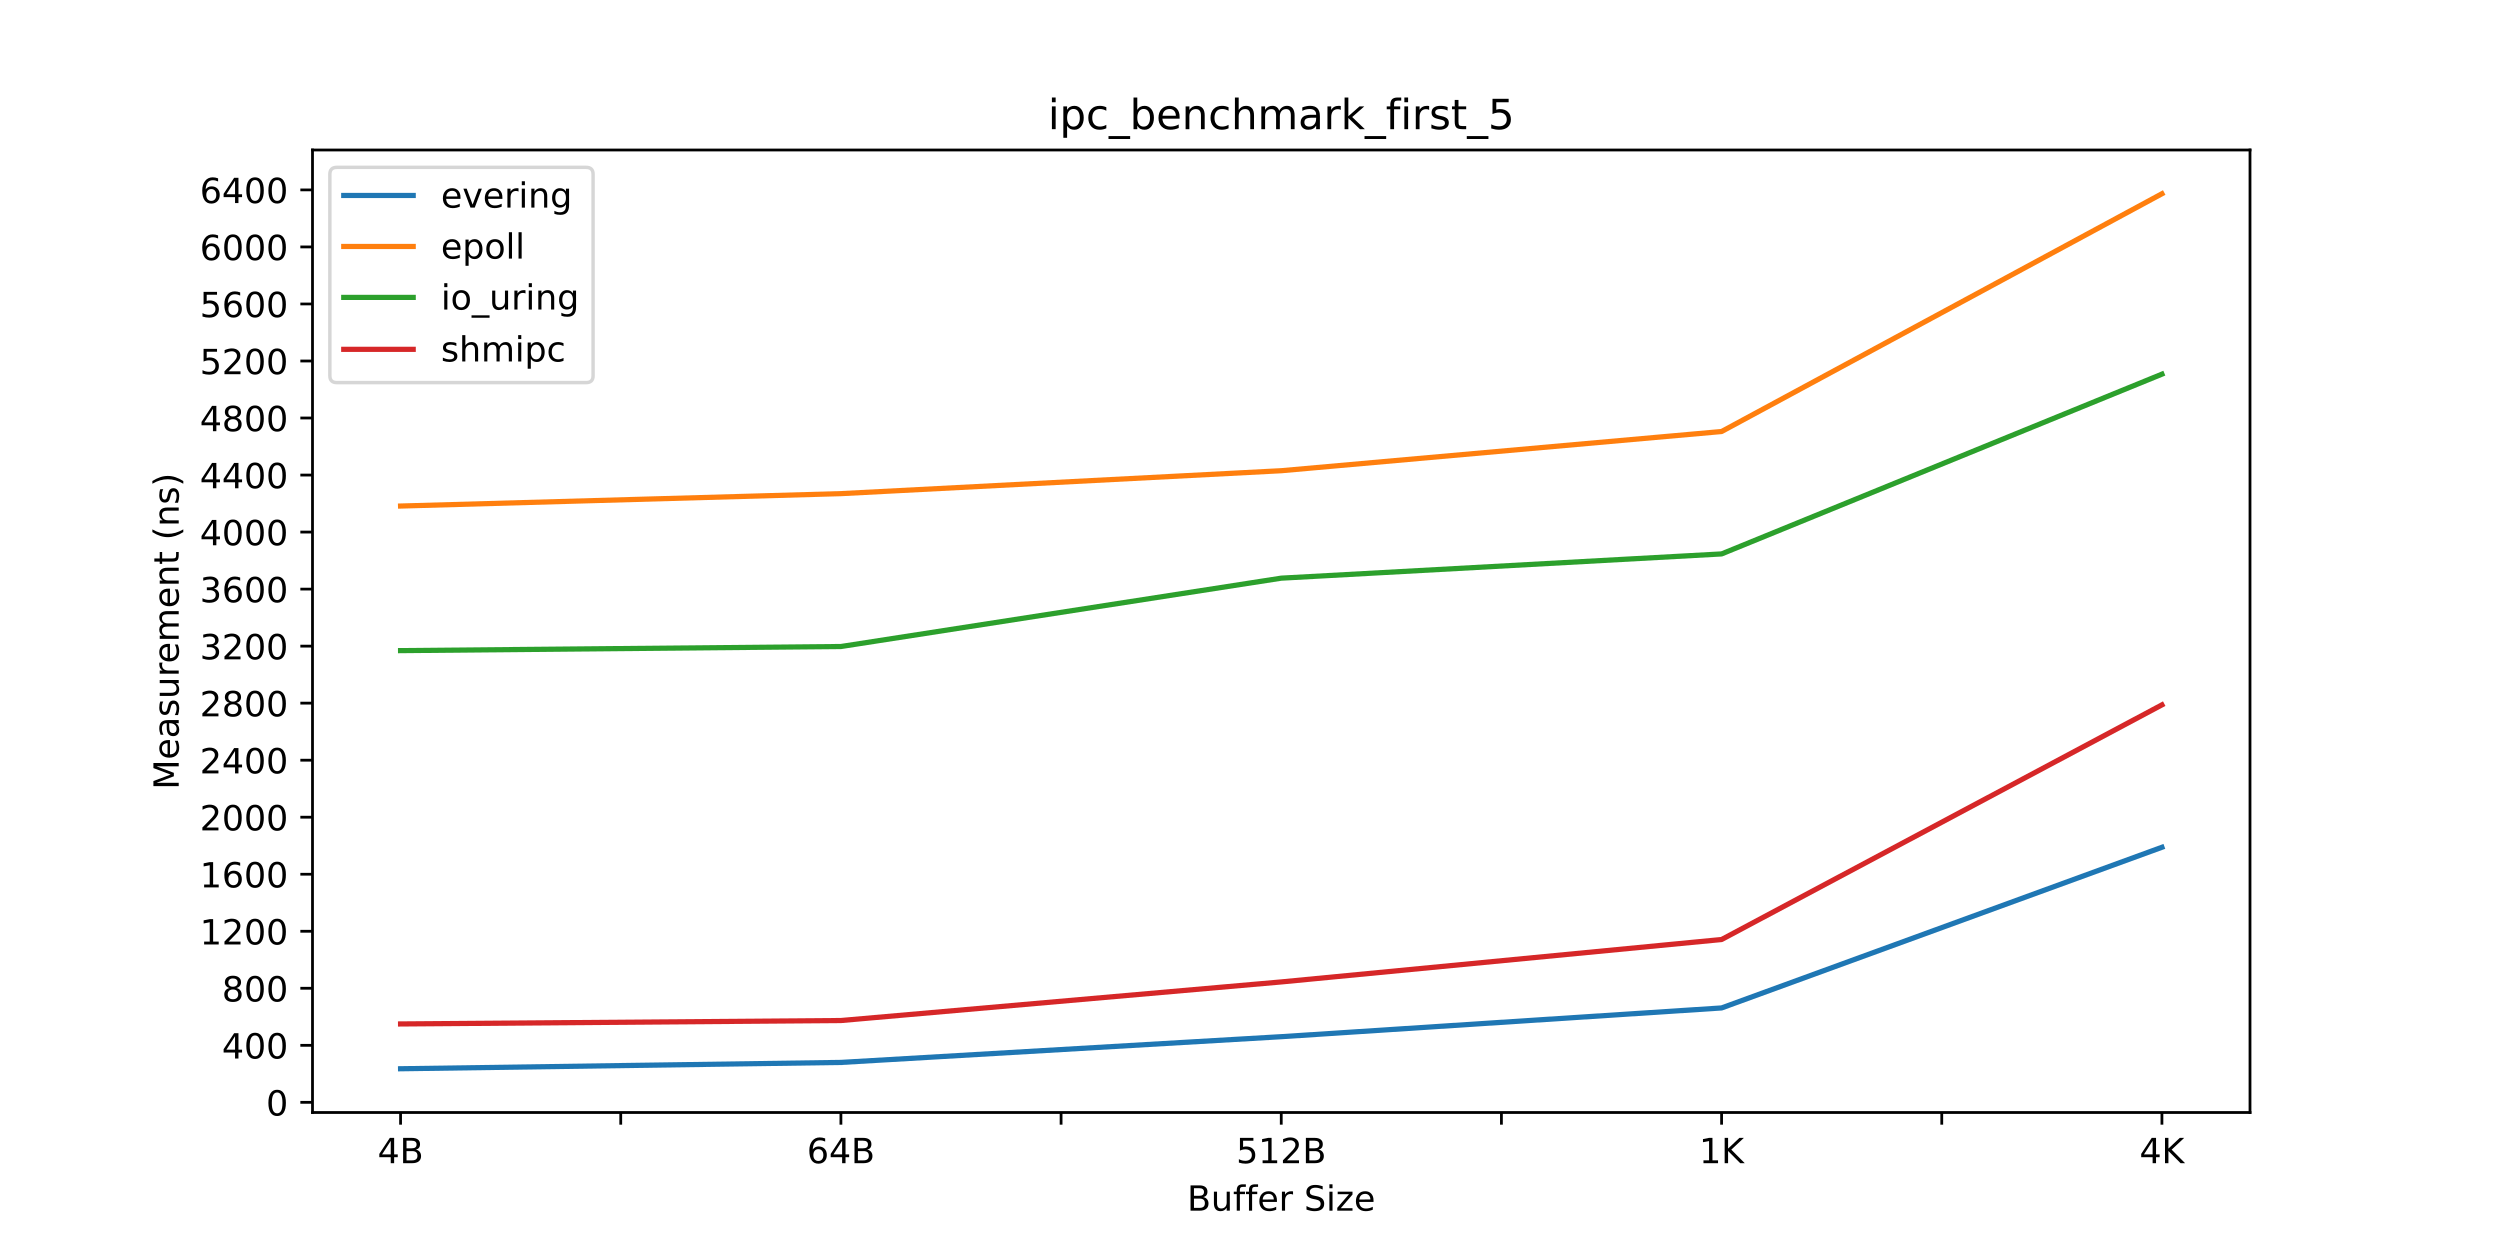
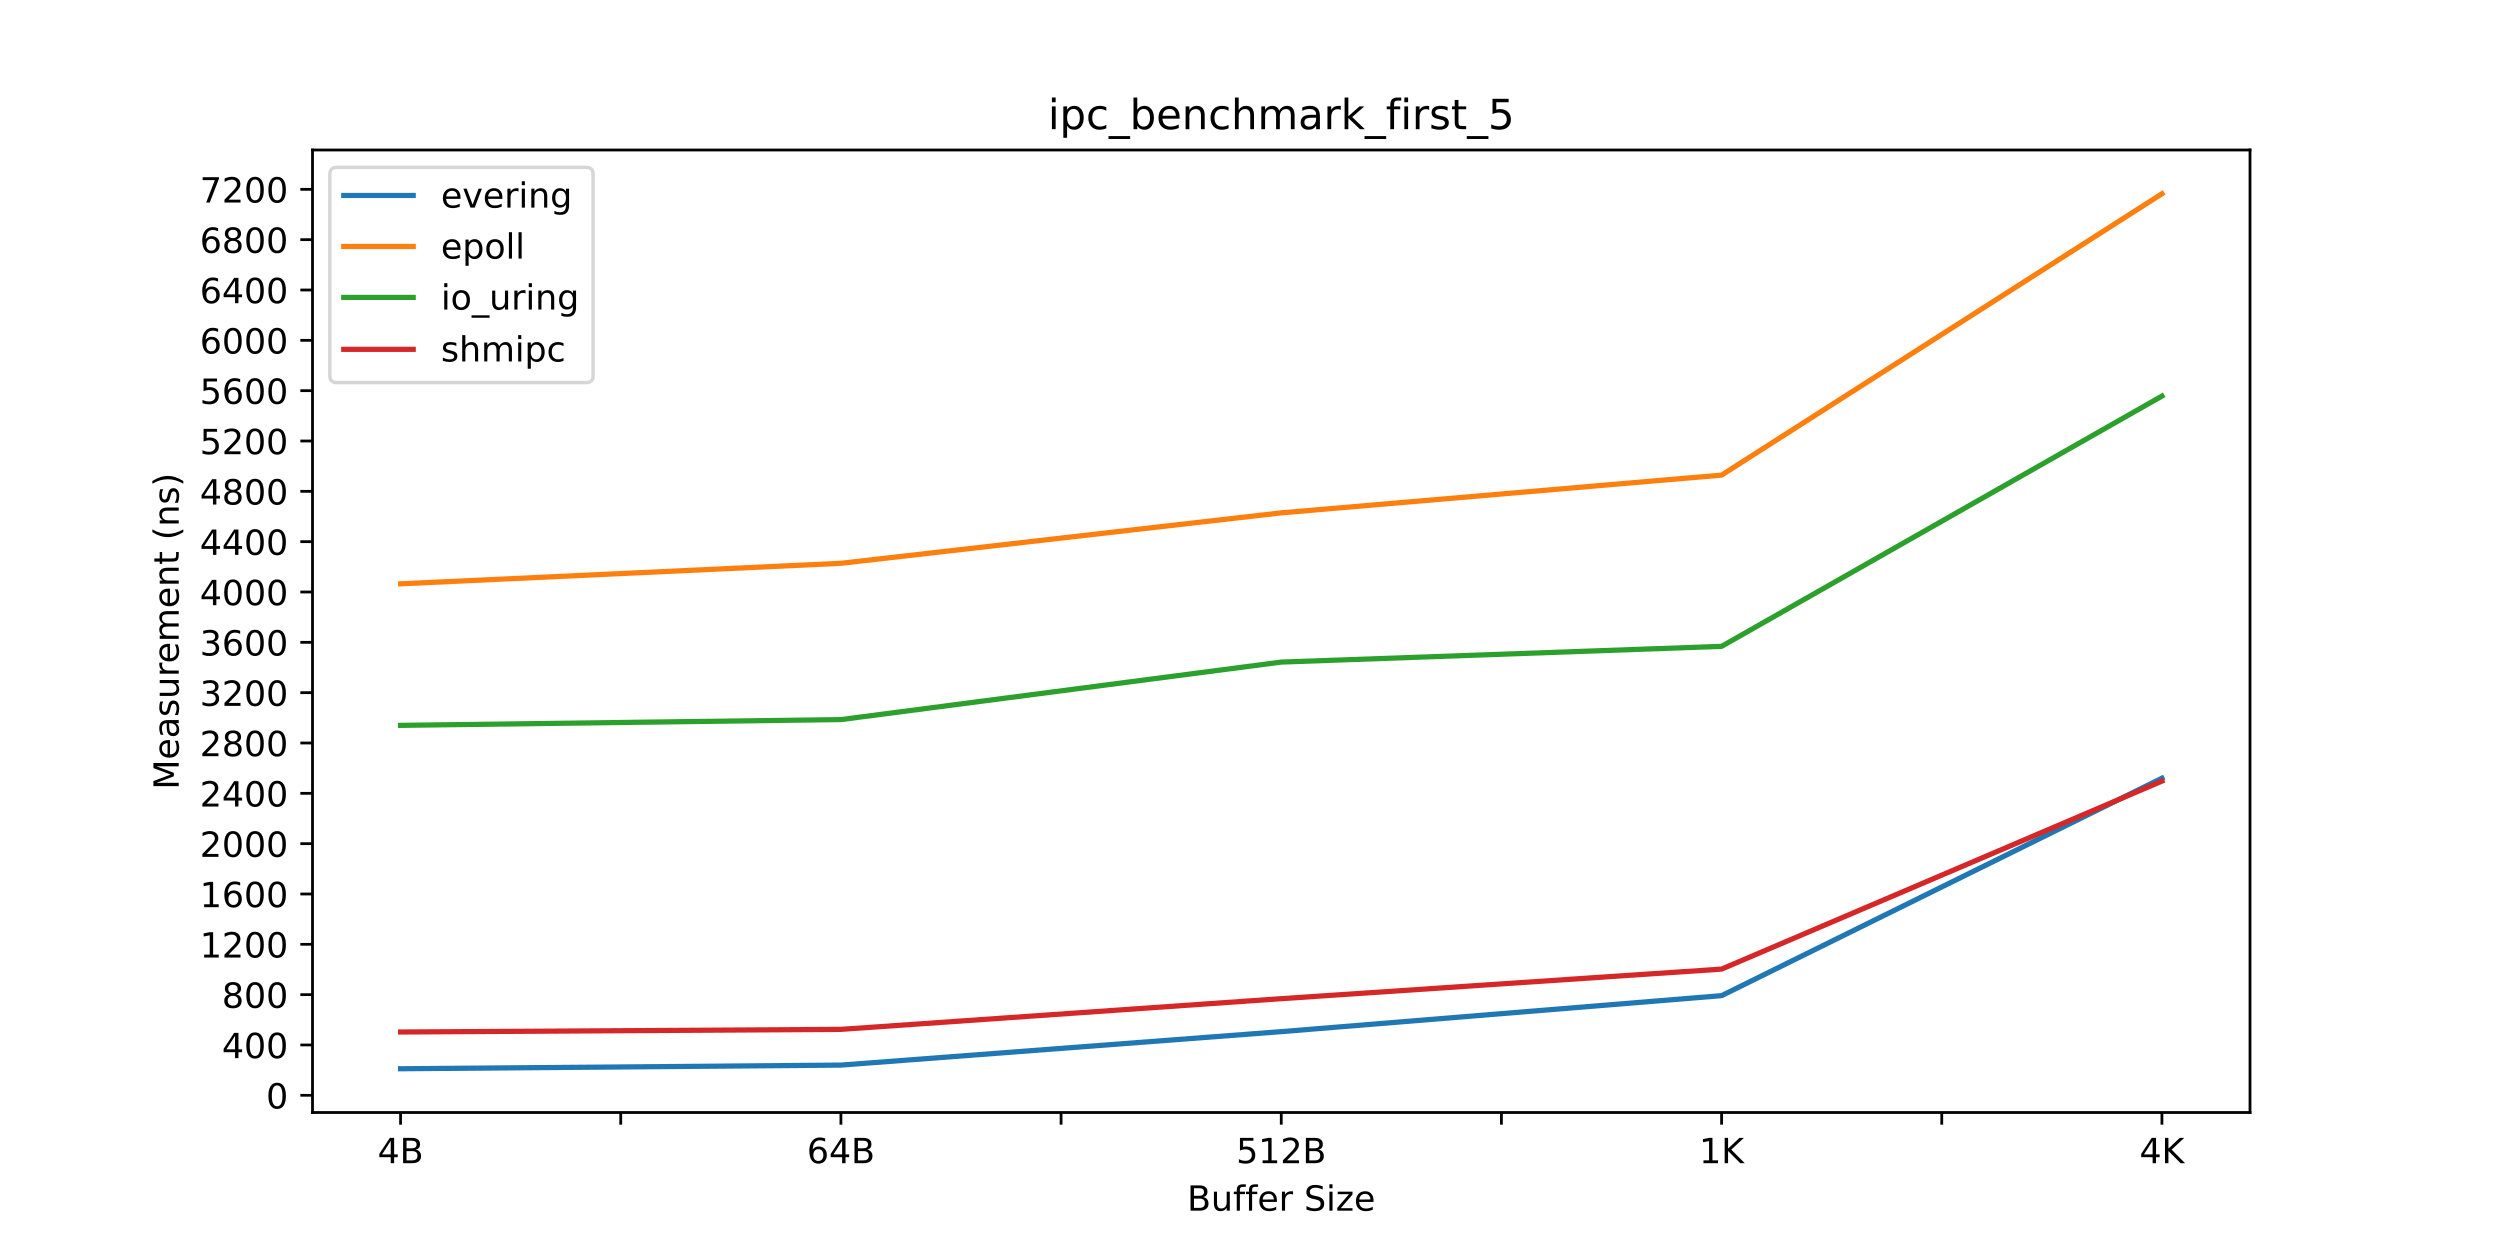
<svg xmlns="http://www.w3.org/2000/svg" xmlns:xlink="http://www.w3.org/1999/xlink" width="720pt" height="360pt" viewBox="0 0 720 360" version="1.1">
  <defs>
    <style type="text/css">*{stroke-linejoin: round; stroke-linecap: butt}</style>
  </defs>
  <g id="figure_1">
    <g id="patch_1">
      <path d="M 0 360  L 720 360  L 720 0  L 0 0  z " style="fill: #ffffff" />
    </g>
    <g id="axes_1">
      <g id="patch_2">
        <path d="M 90 320.4  L 648 320.4  L 648 43.2  L 90 43.2  z " style="fill: #ffffff" />
      </g>
      <g id="matplotlib.axis_1">
        <g id="xtick_1">
          <g id="line2d_1">
            <defs>
-               <path id="ma8e695141b" d="M 0 0  L 0 3.5  " style="stroke: #000000; stroke-width: 0.8" />
+               <path id="ma7cc1e744f" d="M 0 0  L 0 3.5  " style="stroke: #000000; stroke-width: 0.8" />
            </defs>
            <g>
-               <use xlink:href="#ma8e695141b" x="115.364" y="320.4" style="stroke: #000000; stroke-width: 0.8" />
+               <use xlink:href="#ma7cc1e744f" x="115.364" y="320.4" style="stroke: #000000; stroke-width: 0.8" />
            </g>
          </g>
          <g id="text_1">
            <g transform="translate(108.7519 334.9984) scale(0.1 -0.1)">
              <defs>
                <path id="DejaVuSans-34" d="M 2419 4116  L 825 1625  L 2419 1625  L 2419 4116  z M 2253 4666  L 3047 4666  L 3047 1625  L 3713 1625  L 3713 1100  L 3047 1100  L 3047 0  L 2419 0  L 2419 1100  L 313 1100  L 313 1709  L 2253 4666  z " transform="scale(0.015625)" />
                <path id="DejaVuSans-42" d="M 1259 2228  L 1259 519  L 2272 519  Q 2781 519 3026 730  Q 3272 941 3272 1375  Q 3272 1813 3026 2020  Q 2781 2228 2272 2228  L 1259 2228  z M 1259 4147  L 1259 2741  L 2194 2741  Q 2656 2741 2882 2914  Q 3109 3088 3109 3444  Q 3109 3797 2882 3972  Q 2656 4147 2194 4147  L 1259 4147  z M 628 4666  L 2241 4666  Q 2963 4666 3353 4366  Q 3744 4066 3744 3513  Q 3744 3084 3544 2831  Q 3344 2578 2956 2516  Q 3422 2416 3680 2098  Q 3938 1781 3938 1306  Q 3938 681 3513 340  Q 3088 0 2303 0  L 628 0  L 628 4666  z " transform="scale(0.015625)" />
              </defs>
              <use xlink:href="#DejaVuSans-34" />
              <use xlink:href="#DejaVuSans-42" transform="translate(63.62305 0)" />
            </g>
          </g>
        </g>
        <g id="xtick_2">
          <g id="line2d_2">
            <g>
-               <use xlink:href="#ma8e695141b" x="178.773" y="320.4" style="stroke: #000000; stroke-width: 0.8" />
+               <use xlink:href="#ma7cc1e744f" x="178.773" y="320.4" style="stroke: #000000; stroke-width: 0.8" />
            </g>
          </g>
        </g>
        <g id="xtick_3">
          <g id="line2d_3">
            <g>
-               <use xlink:href="#ma8e695141b" x="242.182" y="320.4" style="stroke: #000000; stroke-width: 0.8" />
+               <use xlink:href="#ma7cc1e744f" x="242.182" y="320.4" style="stroke: #000000; stroke-width: 0.8" />
            </g>
          </g>
          <g id="text_2">
            <g transform="translate(232.3888 334.9984) scale(0.1 -0.1)">
              <defs>
                <path id="DejaVuSans-36" d="M 2113 2584  Q 1688 2584 1439 2293  Q 1191 2003 1191 1497  Q 1191 994 1439 701  Q 1688 409 2113 409  Q 2538 409 2786 701  Q 3034 994 3034 1497  Q 3034 2003 2786 2293  Q 2538 2584 2113 2584  z M 3366 4563  L 3366 3988  Q 3128 4100 2886 4159  Q 2644 4219 2406 4219  Q 1781 4219 1451 3797  Q 1122 3375 1075 2522  Q 1259 2794 1537 2939  Q 1816 3084 2150 3084  Q 2853 3084 3261 2657  Q 3669 2231 3669 1497  Q 3669 778 3244 343  Q 2819 -91 2113 -91  Q 1303 -91 875 529  Q 447 1150 447 2328  Q 447 3434 972 4092  Q 1497 4750 2381 4750  Q 2619 4750 2861 4703  Q 3103 4656 3366 4563  z " transform="scale(0.015625)" />
              </defs>
              <use xlink:href="#DejaVuSans-36" />
              <use xlink:href="#DejaVuSans-34" transform="translate(63.62305 0)" />
              <use xlink:href="#DejaVuSans-42" transform="translate(127.2461 0)" />
            </g>
          </g>
        </g>
        <g id="xtick_4">
          <g id="line2d_4">
            <g>
-               <use xlink:href="#ma8e695141b" x="305.591" y="320.4" style="stroke: #000000; stroke-width: 0.8" />
+               <use xlink:href="#ma7cc1e744f" x="305.591" y="320.4" style="stroke: #000000; stroke-width: 0.8" />
            </g>
          </g>
        </g>
        <g id="xtick_5">
          <g id="line2d_5">
            <g>
-               <use xlink:href="#ma8e695141b" x="369" y="320.4" style="stroke: #000000; stroke-width: 0.8" />
+               <use xlink:href="#ma7cc1e744f" x="369" y="320.4" style="stroke: #000000; stroke-width: 0.8" />
            </g>
          </g>
          <g id="text_3">
            <g transform="translate(356.0258 334.9984) scale(0.1 -0.1)">
              <defs>
                <path id="DejaVuSans-35" d="M 691 4666  L 3169 4666  L 3169 4134  L 1269 4134  L 1269 2991  Q 1406 3038 1543 3061  Q 1681 3084 1819 3084  Q 2600 3084 3056 2656  Q 3513 2228 3513 1497  Q 3513 744 3044 326  Q 2575 -91 1722 -91  Q 1428 -91 1123 -41  Q 819 9 494 109  L 494 744  Q 775 591 1075 516  Q 1375 441 1709 441  Q 2250 441 2565 725  Q 2881 1009 2881 1497  Q 2881 1984 2565 2268  Q 2250 2553 1709 2553  Q 1456 2553 1204 2497  Q 953 2441 691 2322  L 691 4666  z " transform="scale(0.015625)" />
                <path id="DejaVuSans-31" d="M 794 531  L 1825 531  L 1825 4091  L 703 3866  L 703 4441  L 1819 4666  L 2450 4666  L 2450 531  L 3481 531  L 3481 0  L 794 0  L 794 531  z " transform="scale(0.015625)" />
                <path id="DejaVuSans-32" d="M 1228 531  L 3431 531  L 3431 0  L 469 0  L 469 531  Q 828 903 1448 1529  Q 2069 2156 2228 2338  Q 2531 2678 2651 2914  Q 2772 3150 2772 3378  Q 2772 3750 2511 3984  Q 2250 4219 1831 4219  Q 1534 4219 1204 4116  Q 875 4013 500 3803  L 500 4441  Q 881 4594 1212 4672  Q 1544 4750 1819 4750  Q 2544 4750 2975 4387  Q 3406 4025 3406 3419  Q 3406 3131 3298 2873  Q 3191 2616 2906 2266  Q 2828 2175 2409 1742  Q 1991 1309 1228 531  z " transform="scale(0.015625)" />
              </defs>
              <use xlink:href="#DejaVuSans-35" />
              <use xlink:href="#DejaVuSans-31" transform="translate(63.62305 0)" />
              <use xlink:href="#DejaVuSans-32" transform="translate(127.2461 0)" />
              <use xlink:href="#DejaVuSans-42" transform="translate(190.8691 0)" />
            </g>
          </g>
        </g>
        <g id="xtick_6">
          <g id="line2d_6">
            <g>
-               <use xlink:href="#ma8e695141b" x="432.409" y="320.4" style="stroke: #000000; stroke-width: 0.8" />
+               <use xlink:href="#ma7cc1e744f" x="432.409" y="320.4" style="stroke: #000000; stroke-width: 0.8" />
            </g>
          </g>
        </g>
        <g id="xtick_7">
          <g id="line2d_7">
            <g>
-               <use xlink:href="#ma8e695141b" x="495.818" y="320.4" style="stroke: #000000; stroke-width: 0.8" />
+               <use xlink:href="#ma7cc1e744f" x="495.818" y="320.4" style="stroke: #000000; stroke-width: 0.8" />
            </g>
          </g>
          <g id="text_4">
            <g transform="translate(489.358 334.9984) scale(0.1 -0.1)">
              <defs>
                <path id="DejaVuSans-4b" d="M 628 4666  L 1259 4666  L 1259 2694  L 3353 4666  L 4166 4666  L 1850 2491  L 4331 0  L 3500 0  L 1259 2247  L 1259 0  L 628 0  L 628 4666  z " transform="scale(0.015625)" />
              </defs>
              <use xlink:href="#DejaVuSans-31" />
              <use xlink:href="#DejaVuSans-4b" transform="translate(63.62305 0)" />
            </g>
          </g>
        </g>
        <g id="xtick_8">
          <g id="line2d_8">
            <g>
-               <use xlink:href="#ma8e695141b" x="559.227" y="320.4" style="stroke: #000000; stroke-width: 0.8" />
+               <use xlink:href="#ma7cc1e744f" x="559.227" y="320.4" style="stroke: #000000; stroke-width: 0.8" />
            </g>
          </g>
        </g>
        <g id="xtick_9">
          <g id="line2d_9">
            <g>
-               <use xlink:href="#ma8e695141b" x="622.636" y="320.4" style="stroke: #000000; stroke-width: 0.8" />
+               <use xlink:href="#ma7cc1e744f" x="622.636" y="320.4" style="stroke: #000000; stroke-width: 0.8" />
            </g>
          </g>
          <g id="text_5">
            <g transform="translate(616.1762 334.9984) scale(0.1 -0.1)">
              <use xlink:href="#DejaVuSans-34" />
              <use xlink:href="#DejaVuSans-4b" transform="translate(63.62305 0)" />
            </g>
          </g>
        </g>
        <g id="text_6">
          <g transform="translate(341.8953 348.6766) scale(0.1 -0.1)">
            <defs>
              <path id="DejaVuSans-75" d="M 544 1381  L 544 3500  L 1119 3500  L 1119 1403  Q 1119 906 1312 657  Q 1506 409 1894 409  Q 2359 409 2629 706  Q 2900 1003 2900 1516  L 2900 3500  L 3475 3500  L 3475 0  L 2900 0  L 2900 538  Q 2691 219 2414 64  Q 2138 -91 1772 -91  Q 1169 -91 856 284  Q 544 659 544 1381  z M 1991 3584  L 1991 3584  z " transform="scale(0.015625)" />
              <path id="DejaVuSans-66" d="M 2375 4863  L 2375 4384  L 1825 4384  Q 1516 4384 1395 4259  Q 1275 4134 1275 3809  L 1275 3500  L 2222 3500  L 2222 3053  L 1275 3053  L 1275 0  L 697 0  L 697 3053  L 147 3053  L 147 3500  L 697 3500  L 697 3744  Q 697 4328 969 4595  Q 1241 4863 1831 4863  L 2375 4863  z " transform="scale(0.015625)" />
              <path id="DejaVuSans-65" d="M 3597 1894  L 3597 1613  L 953 1613  Q 991 1019 1311 708  Q 1631 397 2203 397  Q 2534 397 2845 478  Q 3156 559 3463 722  L 3463 178  Q 3153 47 2828 -22  Q 2503 -91 2169 -91  Q 1331 -91 842 396  Q 353 884 353 1716  Q 353 2575 817 3079  Q 1281 3584 2069 3584  Q 2775 3584 3186 3129  Q 3597 2675 3597 1894  z M 3022 2063  Q 3016 2534 2758 2815  Q 2500 3097 2075 3097  Q 1594 3097 1305 2825  Q 1016 2553 972 2059  L 3022 2063  z " transform="scale(0.015625)" />
              <path id="DejaVuSans-72" d="M 2631 2963  Q 2534 3019 2420 3045  Q 2306 3072 2169 3072  Q 1681 3072 1420 2755  Q 1159 2438 1159 1844  L 1159 0  L 581 0  L 581 3500  L 1159 3500  L 1159 2956  Q 1341 3275 1631 3429  Q 1922 3584 2338 3584  Q 2397 3584 2469 3576  Q 2541 3569 2628 3553  L 2631 2963  z " transform="scale(0.015625)" />
              <path id="DejaVuSans-20" transform="scale(0.015625)" />
              <path id="DejaVuSans-53" d="M 3425 4513  L 3425 3897  Q 3066 4069 2747 4153  Q 2428 4238 2131 4238  Q 1616 4238 1336 4038  Q 1056 3838 1056 3469  Q 1056 3159 1242 3001  Q 1428 2844 1947 2747  L 2328 2669  Q 3034 2534 3370 2195  Q 3706 1856 3706 1288  Q 3706 609 3251 259  Q 2797 -91 1919 -91  Q 1588 -91 1214 -16  Q 841 59 441 206  L 441 856  Q 825 641 1194 531  Q 1563 422 1919 422  Q 2459 422 2753 634  Q 3047 847 3047 1241  Q 3047 1584 2836 1778  Q 2625 1972 2144 2069  L 1759 2144  Q 1053 2284 737 2584  Q 422 2884 422 3419  Q 422 4038 858 4394  Q 1294 4750 2059 4750  Q 2388 4750 2728 4690  Q 3069 4631 3425 4513  z " transform="scale(0.015625)" />
              <path id="DejaVuSans-69" d="M 603 3500  L 1178 3500  L 1178 0  L 603 0  L 603 3500  z M 603 4863  L 1178 4863  L 1178 4134  L 603 4134  L 603 4863  z " transform="scale(0.015625)" />
              <path id="DejaVuSans-7a" d="M 353 3500  L 3084 3500  L 3084 2975  L 922 459  L 3084 459  L 3084 0  L 275 0  L 275 525  L 2438 3041  L 353 3041  L 353 3500  z " transform="scale(0.015625)" />
            </defs>
            <use xlink:href="#DejaVuSans-42" />
            <use xlink:href="#DejaVuSans-75" transform="translate(68.60352 0)" />
            <use xlink:href="#DejaVuSans-66" transform="translate(131.9824 0)" />
            <use xlink:href="#DejaVuSans-66" transform="translate(167.1875 0)" />
            <use xlink:href="#DejaVuSans-65" transform="translate(202.3926 0)" />
            <use xlink:href="#DejaVuSans-72" transform="translate(263.916 0)" />
            <use xlink:href="#DejaVuSans-20" transform="translate(305.0293 0)" />
            <use xlink:href="#DejaVuSans-53" transform="translate(336.8164 0)" />
            <use xlink:href="#DejaVuSans-69" transform="translate(400.293 0)" />
            <use xlink:href="#DejaVuSans-7a" transform="translate(428.0762 0)" />
            <use xlink:href="#DejaVuSans-65" transform="translate(480.5664 0)" />
          </g>
        </g>
      </g>
      <g id="matplotlib.axis_2">
        <g id="ytick_1">
          <g id="line2d_10">
            <defs>
-               <path id="m42c122f633" d="M 0 0  L -3.5 0  " style="stroke: #000000; stroke-width: 0.8" />
+               <path id="mf095cd9520" d="M 0 0  L -3.5 0  " style="stroke: #000000; stroke-width: 0.8" />
            </defs>
            <g>
-               <use xlink:href="#m42c122f633" x="90" y="317.475" style="stroke: #000000; stroke-width: 0.8" />
+               <use xlink:href="#mf095cd9520" x="90" y="315.446" style="stroke: #000000; stroke-width: 0.8" />
            </g>
          </g>
          <g id="text_7">
-             <g transform="translate(76.6375 321.2745) scale(0.1 -0.1)">
+             <g transform="translate(76.6375 319.2455) scale(0.1 -0.1)">
              <defs>
                <path id="DejaVuSans-30" d="M 2034 4250  Q 1547 4250 1301 3770  Q 1056 3291 1056 2328  Q 1056 1369 1301 889  Q 1547 409 2034 409  Q 2525 409 2770 889  Q 3016 1369 3016 2328  Q 3016 3291 2770 3770  Q 2525 4250 2034 4250  z M 2034 4750  Q 2819 4750 3233 4129  Q 3647 3509 3647 2328  Q 3647 1150 3233 529  Q 2819 -91 2034 -91  Q 1250 -91 836 529  Q 422 1150 422 2328  Q 422 3509 836 4129  Q 1250 4750 2034 4750  z " transform="scale(0.015625)" />
              </defs>
              <use xlink:href="#DejaVuSans-30" />
            </g>
          </g>
        </g>
        <g id="ytick_2">
          <g id="line2d_11">
            <g>
-               <use xlink:href="#m42c122f633" x="90" y="301.051" style="stroke: #000000; stroke-width: 0.8" />
+               <use xlink:href="#mf095cd9520" x="90" y="300.951" style="stroke: #000000; stroke-width: 0.8" />
            </g>
          </g>
          <g id="text_8">
-             <g transform="translate(63.9125 304.8506) scale(0.1 -0.1)">
+             <g transform="translate(63.9125 304.7502) scale(0.1 -0.1)">
              <use xlink:href="#DejaVuSans-34" />
              <use xlink:href="#DejaVuSans-30" transform="translate(63.62305 0)" />
              <use xlink:href="#DejaVuSans-30" transform="translate(127.2461 0)" />
            </g>
          </g>
        </g>
        <g id="ytick_3">
          <g id="line2d_12">
            <g>
-               <use xlink:href="#m42c122f633" x="90" y="284.627" style="stroke: #000000; stroke-width: 0.8" />
+               <use xlink:href="#mf095cd9520" x="90" y="286.456" style="stroke: #000000; stroke-width: 0.8" />
            </g>
          </g>
          <g id="text_9">
-             <g transform="translate(63.9125 288.4267) scale(0.1 -0.1)">
+             <g transform="translate(63.9125 290.255) scale(0.1 -0.1)">
              <defs>
                <path id="DejaVuSans-38" d="M 2034 2216  Q 1584 2216 1326 1975  Q 1069 1734 1069 1313  Q 1069 891 1326 650  Q 1584 409 2034 409  Q 2484 409 2743 651  Q 3003 894 3003 1313  Q 3003 1734 2745 1975  Q 2488 2216 2034 2216  z M 1403 2484  Q 997 2584 770 2862  Q 544 3141 544 3541  Q 544 4100 942 4425  Q 1341 4750 2034 4750  Q 2731 4750 3128 4425  Q 3525 4100 3525 3541  Q 3525 3141 3298 2862  Q 3072 2584 2669 2484  Q 3125 2378 3379 2068  Q 3634 1759 3634 1313  Q 3634 634 3220 271  Q 2806 -91 2034 -91  Q 1263 -91 848 271  Q 434 634 434 1313  Q 434 1759 690 2068  Q 947 2378 1403 2484  z M 1172 3481  Q 1172 3119 1398 2916  Q 1625 2713 2034 2713  Q 2441 2713 2670 2916  Q 2900 3119 2900 3481  Q 2900 3844 2670 4047  Q 2441 4250 2034 4250  Q 1625 4250 1398 4047  Q 1172 3844 1172 3481  z " transform="scale(0.015625)" />
              </defs>
              <use xlink:href="#DejaVuSans-38" />
              <use xlink:href="#DejaVuSans-30" transform="translate(63.62305 0)" />
              <use xlink:href="#DejaVuSans-30" transform="translate(127.2461 0)" />
            </g>
          </g>
        </g>
        <g id="ytick_4">
          <g id="line2d_13">
            <g>
-               <use xlink:href="#m42c122f633" x="90" y="268.204" style="stroke: #000000; stroke-width: 0.8" />
+               <use xlink:href="#mf095cd9520" x="90" y="271.96" style="stroke: #000000; stroke-width: 0.8" />
            </g>
          </g>
          <g id="text_10">
-             <g transform="translate(57.55 272.0028) scale(0.1 -0.1)">
+             <g transform="translate(57.55 275.7597) scale(0.1 -0.1)">
              <use xlink:href="#DejaVuSans-31" />
              <use xlink:href="#DejaVuSans-32" transform="translate(63.62305 0)" />
              <use xlink:href="#DejaVuSans-30" transform="translate(127.2461 0)" />
              <use xlink:href="#DejaVuSans-30" transform="translate(190.8691 0)" />
            </g>
          </g>
        </g>
        <g id="ytick_5">
          <g id="line2d_14">
            <g>
-               <use xlink:href="#m42c122f633" x="90" y="251.78" style="stroke: #000000; stroke-width: 0.8" />
+               <use xlink:href="#mf095cd9520" x="90" y="257.465" style="stroke: #000000; stroke-width: 0.8" />
            </g>
          </g>
          <g id="text_11">
-             <g transform="translate(57.55 255.5789) scale(0.1 -0.1)">
+             <g transform="translate(57.55 261.2644) scale(0.1 -0.1)">
              <use xlink:href="#DejaVuSans-31" />
              <use xlink:href="#DejaVuSans-36" transform="translate(63.62305 0)" />
              <use xlink:href="#DejaVuSans-30" transform="translate(127.2461 0)" />
              <use xlink:href="#DejaVuSans-30" transform="translate(190.8691 0)" />
            </g>
          </g>
        </g>
        <g id="ytick_6">
          <g id="line2d_15">
            <g>
-               <use xlink:href="#m42c122f633" x="90" y="235.356" style="stroke: #000000; stroke-width: 0.8" />
+               <use xlink:href="#mf095cd9520" x="90" y="242.97" style="stroke: #000000; stroke-width: 0.8" />
            </g>
          </g>
          <g id="text_12">
-             <g transform="translate(57.55 239.155) scale(0.1 -0.1)">
+             <g transform="translate(57.55 246.7692) scale(0.1 -0.1)">
              <use xlink:href="#DejaVuSans-32" />
              <use xlink:href="#DejaVuSans-30" transform="translate(63.62305 0)" />
              <use xlink:href="#DejaVuSans-30" transform="translate(127.2461 0)" />
              <use xlink:href="#DejaVuSans-30" transform="translate(190.8691 0)" />
            </g>
          </g>
        </g>
        <g id="ytick_7">
          <g id="line2d_16">
            <g>
-               <use xlink:href="#m42c122f633" x="90" y="218.932" style="stroke: #000000; stroke-width: 0.8" />
+               <use xlink:href="#mf095cd9520" x="90" y="228.475" style="stroke: #000000; stroke-width: 0.8" />
            </g>
          </g>
          <g id="text_13">
-             <g transform="translate(57.55 222.7311) scale(0.1 -0.1)">
+             <g transform="translate(57.55 232.2739) scale(0.1 -0.1)">
              <use xlink:href="#DejaVuSans-32" />
              <use xlink:href="#DejaVuSans-34" transform="translate(63.62305 0)" />
              <use xlink:href="#DejaVuSans-30" transform="translate(127.2461 0)" />
              <use xlink:href="#DejaVuSans-30" transform="translate(190.8691 0)" />
            </g>
          </g>
        </g>
        <g id="ytick_8">
          <g id="line2d_17">
            <g>
-               <use xlink:href="#m42c122f633" x="90" y="202.508" style="stroke: #000000; stroke-width: 0.8" />
+               <use xlink:href="#mf095cd9520" x="90" y="213.979" style="stroke: #000000; stroke-width: 0.8" />
            </g>
          </g>
          <g id="text_14">
-             <g transform="translate(57.55 206.3072) scale(0.1 -0.1)">
+             <g transform="translate(57.55 217.7787) scale(0.1 -0.1)">
              <use xlink:href="#DejaVuSans-32" />
              <use xlink:href="#DejaVuSans-38" transform="translate(63.62305 0)" />
              <use xlink:href="#DejaVuSans-30" transform="translate(127.2461 0)" />
              <use xlink:href="#DejaVuSans-30" transform="translate(190.8691 0)" />
            </g>
          </g>
        </g>
        <g id="ytick_9">
          <g id="line2d_18">
            <g>
-               <use xlink:href="#m42c122f633" x="90" y="186.084" style="stroke: #000000; stroke-width: 0.8" />
+               <use xlink:href="#mf095cd9520" x="90" y="199.484" style="stroke: #000000; stroke-width: 0.8" />
            </g>
          </g>
          <g id="text_15">
-             <g transform="translate(57.55 189.8833) scale(0.1 -0.1)">
+             <g transform="translate(57.55 203.2834) scale(0.1 -0.1)">
              <defs>
                <path id="DejaVuSans-33" d="M 2597 2516  Q 3050 2419 3304 2112  Q 3559 1806 3559 1356  Q 3559 666 3084 287  Q 2609 -91 1734 -91  Q 1441 -91 1130 -33  Q 819 25 488 141  L 488 750  Q 750 597 1062 519  Q 1375 441 1716 441  Q 2309 441 2620 675  Q 2931 909 2931 1356  Q 2931 1769 2642 2001  Q 2353 2234 1838 2234  L 1294 2234  L 1294 2753  L 1863 2753  Q 2328 2753 2575 2939  Q 2822 3125 2822 3475  Q 2822 3834 2567 4026  Q 2313 4219 1838 4219  Q 1578 4219 1281 4162  Q 984 4106 628 3988  L 628 4550  Q 988 4650 1302 4700  Q 1616 4750 1894 4750  Q 2613 4750 3031 4423  Q 3450 4097 3450 3541  Q 3450 3153 3228 2886  Q 3006 2619 2597 2516  z " transform="scale(0.015625)" />
              </defs>
              <use xlink:href="#DejaVuSans-33" />
              <use xlink:href="#DejaVuSans-32" transform="translate(63.62305 0)" />
              <use xlink:href="#DejaVuSans-30" transform="translate(127.2461 0)" />
              <use xlink:href="#DejaVuSans-30" transform="translate(190.8691 0)" />
            </g>
          </g>
        </g>
        <g id="ytick_10">
          <g id="line2d_19">
            <g>
-               <use xlink:href="#m42c122f633" x="90" y="169.66" style="stroke: #000000; stroke-width: 0.8" />
+               <use xlink:href="#mf095cd9520" x="90" y="184.989" style="stroke: #000000; stroke-width: 0.8" />
            </g>
          </g>
          <g id="text_16">
-             <g transform="translate(57.55 173.4594) scale(0.1 -0.1)">
+             <g transform="translate(57.55 188.7882) scale(0.1 -0.1)">
              <use xlink:href="#DejaVuSans-33" />
              <use xlink:href="#DejaVuSans-36" transform="translate(63.62305 0)" />
              <use xlink:href="#DejaVuSans-30" transform="translate(127.2461 0)" />
              <use xlink:href="#DejaVuSans-30" transform="translate(190.8691 0)" />
            </g>
          </g>
        </g>
        <g id="ytick_11">
          <g id="line2d_20">
            <g>
-               <use xlink:href="#m42c122f633" x="90" y="153.236" style="stroke: #000000; stroke-width: 0.8" />
+               <use xlink:href="#mf095cd9520" x="90" y="170.494" style="stroke: #000000; stroke-width: 0.8" />
            </g>
          </g>
          <g id="text_17">
-             <g transform="translate(57.55 157.0355) scale(0.1 -0.1)">
+             <g transform="translate(57.55 174.2929) scale(0.1 -0.1)">
              <use xlink:href="#DejaVuSans-34" />
              <use xlink:href="#DejaVuSans-30" transform="translate(63.62305 0)" />
              <use xlink:href="#DejaVuSans-30" transform="translate(127.2461 0)" />
              <use xlink:href="#DejaVuSans-30" transform="translate(190.8691 0)" />
            </g>
          </g>
        </g>
        <g id="ytick_12">
          <g id="line2d_21">
            <g>
-               <use xlink:href="#m42c122f633" x="90" y="136.812" style="stroke: #000000; stroke-width: 0.8" />
+               <use xlink:href="#mf095cd9520" x="90" y="155.998" style="stroke: #000000; stroke-width: 0.8" />
            </g>
          </g>
          <g id="text_18">
-             <g transform="translate(57.55 140.6116) scale(0.1 -0.1)">
+             <g transform="translate(57.55 159.7977) scale(0.1 -0.1)">
              <use xlink:href="#DejaVuSans-34" />
              <use xlink:href="#DejaVuSans-34" transform="translate(63.62305 0)" />
              <use xlink:href="#DejaVuSans-30" transform="translate(127.2461 0)" />
              <use xlink:href="#DejaVuSans-30" transform="translate(190.8691 0)" />
            </g>
          </g>
        </g>
        <g id="ytick_13">
          <g id="line2d_22">
            <g>
-               <use xlink:href="#m42c122f633" x="90" y="120.388" style="stroke: #000000; stroke-width: 0.8" />
+               <use xlink:href="#mf095cd9520" x="90" y="141.503" style="stroke: #000000; stroke-width: 0.8" />
            </g>
          </g>
          <g id="text_19">
-             <g transform="translate(57.55 124.1877) scale(0.1 -0.1)">
+             <g transform="translate(57.55 145.3024) scale(0.1 -0.1)">
              <use xlink:href="#DejaVuSans-34" />
              <use xlink:href="#DejaVuSans-38" transform="translate(63.62305 0)" />
              <use xlink:href="#DejaVuSans-30" transform="translate(127.2461 0)" />
              <use xlink:href="#DejaVuSans-30" transform="translate(190.8691 0)" />
            </g>
          </g>
        </g>
        <g id="ytick_14">
          <g id="line2d_23">
            <g>
-               <use xlink:href="#m42c122f633" x="90" y="103.965" style="stroke: #000000; stroke-width: 0.8" />
+               <use xlink:href="#mf095cd9520" x="90" y="127.008" style="stroke: #000000; stroke-width: 0.8" />
            </g>
          </g>
          <g id="text_20">
-             <g transform="translate(57.55 107.7638) scale(0.1 -0.1)">
+             <g transform="translate(57.55 130.8072) scale(0.1 -0.1)">
              <use xlink:href="#DejaVuSans-35" />
              <use xlink:href="#DejaVuSans-32" transform="translate(63.62305 0)" />
              <use xlink:href="#DejaVuSans-30" transform="translate(127.2461 0)" />
              <use xlink:href="#DejaVuSans-30" transform="translate(190.8691 0)" />
            </g>
          </g>
        </g>
        <g id="ytick_15">
          <g id="line2d_24">
            <g>
-               <use xlink:href="#m42c122f633" x="90" y="87.541" style="stroke: #000000; stroke-width: 0.8" />
+               <use xlink:href="#mf095cd9520" x="90" y="112.513" style="stroke: #000000; stroke-width: 0.8" />
            </g>
          </g>
          <g id="text_21">
-             <g transform="translate(57.55 91.33992) scale(0.1 -0.1)">
+             <g transform="translate(57.55 116.3119) scale(0.1 -0.1)">
              <use xlink:href="#DejaVuSans-35" />
              <use xlink:href="#DejaVuSans-36" transform="translate(63.62305 0)" />
              <use xlink:href="#DejaVuSans-30" transform="translate(127.2461 0)" />
              <use xlink:href="#DejaVuSans-30" transform="translate(190.8691 0)" />
            </g>
          </g>
        </g>
        <g id="ytick_16">
          <g id="line2d_25">
            <g>
-               <use xlink:href="#m42c122f633" x="90" y="71.117" style="stroke: #000000; stroke-width: 0.8" />
+               <use xlink:href="#mf095cd9520" x="90" y="98.017" style="stroke: #000000; stroke-width: 0.8" />
            </g>
          </g>
          <g id="text_22">
-             <g transform="translate(57.55 74.91602) scale(0.1 -0.1)">
+             <g transform="translate(57.55 101.8166) scale(0.1 -0.1)">
              <use xlink:href="#DejaVuSans-36" />
              <use xlink:href="#DejaVuSans-30" transform="translate(63.62305 0)" />
              <use xlink:href="#DejaVuSans-30" transform="translate(127.2461 0)" />
              <use xlink:href="#DejaVuSans-30" transform="translate(190.8691 0)" />
            </g>
          </g>
        </g>
        <g id="ytick_17">
          <g id="line2d_26">
            <g>
-               <use xlink:href="#m42c122f633" x="90" y="54.693" style="stroke: #000000; stroke-width: 0.8" />
+               <use xlink:href="#mf095cd9520" x="90" y="83.522" style="stroke: #000000; stroke-width: 0.8" />
            </g>
          </g>
          <g id="text_23">
-             <g transform="translate(57.55 58.49212) scale(0.1 -0.1)">
+             <g transform="translate(57.55 87.32139) scale(0.1 -0.1)">
              <use xlink:href="#DejaVuSans-36" />
              <use xlink:href="#DejaVuSans-34" transform="translate(63.62305 0)" />
              <use xlink:href="#DejaVuSans-30" transform="translate(127.2461 0)" />
              <use xlink:href="#DejaVuSans-30" transform="translate(190.8691 0)" />
            </g>
          </g>
        </g>
-         <g id="text_24">
+         <g id="ytick_18">
+           <g id="line2d_27">
+             <g>
+               <use xlink:href="#mf095cd9520" x="90" y="69.027" style="stroke: #000000; stroke-width: 0.8" />
+             </g>
+           </g>
+           <g id="text_24">
+             <g transform="translate(57.55 72.82614) scale(0.1 -0.1)">
+               <use xlink:href="#DejaVuSans-36" />
+               <use xlink:href="#DejaVuSans-38" transform="translate(63.62305 0)" />
+               <use xlink:href="#DejaVuSans-30" transform="translate(127.2461 0)" />
+               <use xlink:href="#DejaVuSans-30" transform="translate(190.8691 0)" />
+             </g>
+           </g>
+         </g>
+         <g id="ytick_19">
+           <g id="line2d_28">
+             <g>
+               <use xlink:href="#mf095cd9520" x="90" y="54.532" style="stroke: #000000; stroke-width: 0.8" />
+             </g>
+           </g>
+           <g id="text_25">
+             <g transform="translate(57.55 58.33088) scale(0.1 -0.1)">
+               <defs>
+                 <path id="DejaVuSans-37" d="M 525 4666  L 3525 4666  L 3525 4397  L 1831 0  L 1172 0  L 2766 4134  L 525 4134  L 525 4666  z " transform="scale(0.015625)" />
+               </defs>
+               <use xlink:href="#DejaVuSans-37" />
+               <use xlink:href="#DejaVuSans-32" transform="translate(63.62305 0)" />
+               <use xlink:href="#DejaVuSans-30" transform="translate(127.2461 0)" />
+               <use xlink:href="#DejaVuSans-30" transform="translate(190.8691 0)" />
+             </g>
+           </g>
+         </g>
+         <g id="text_26">
          <g transform="translate(51.47031 227.3875) rotate(-90) scale(0.1 -0.1)">
            <defs>
              <path id="DejaVuSans-4d" d="M 628 4666  L 1569 4666  L 2759 1491  L 3956 4666  L 4897 4666  L 4897 0  L 4281 0  L 4281 4097  L 3078 897  L 2444 897  L 1241 4097  L 1241 0  L 628 0  L 628 4666  z " transform="scale(0.015625)" />
              <path id="DejaVuSans-61" d="M 2194 1759  Q 1497 1759 1228 1600  Q 959 1441 959 1056  Q 959 750 1161 570  Q 1363 391 1709 391  Q 2188 391 2477 730  Q 2766 1069 2766 1631  L 2766 1759  L 2194 1759  z M 3341 1997  L 3341 0  L 2766 0  L 2766 531  Q 2569 213 2275 61  Q 1981 -91 1556 -91  Q 1019 -91 701 211  Q 384 513 384 1019  Q 384 1609 779 1909  Q 1175 2209 1959 2209  L 2766 2209  L 2766 2266  Q 2766 2663 2505 2880  Q 2244 3097 1772 3097  Q 1472 3097 1187 3025  Q 903 2953 641 2809  L 641 3341  Q 956 3463 1253 3523  Q 1550 3584 1831 3584  Q 2591 3584 2966 3190  Q 3341 2797 3341 1997  z " transform="scale(0.015625)" />
              <path id="DejaVuSans-73" d="M 2834 3397  L 2834 2853  Q 2591 2978 2328 3040  Q 2066 3103 1784 3103  Q 1356 3103 1142 2972  Q 928 2841 928 2578  Q 928 2378 1081 2264  Q 1234 2150 1697 2047  L 1894 2003  Q 2506 1872 2764 1633  Q 3022 1394 3022 966  Q 3022 478 2636 193  Q 2250 -91 1575 -91  Q 1294 -91 989 -36  Q 684 19 347 128  L 347 722  Q 666 556 975 473  Q 1284 391 1588 391  Q 1994 391 2212 530  Q 2431 669 2431 922  Q 2431 1156 2273 1281  Q 2116 1406 1581 1522  L 1381 1569  Q 847 1681 609 1914  Q 372 2147 372 2553  Q 372 3047 722 3315  Q 1072 3584 1716 3584  Q 2034 3584 2315 3537  Q 2597 3491 2834 3397  z " transform="scale(0.015625)" />
              <path id="DejaVuSans-6d" d="M 3328 2828  Q 3544 3216 3844 3400  Q 4144 3584 4550 3584  Q 5097 3584 5394 3201  Q 5691 2819 5691 2113  L 5691 0  L 5113 0  L 5113 2094  Q 5113 2597 4934 2840  Q 4756 3084 4391 3084  Q 3944 3084 3684 2787  Q 3425 2491 3425 1978  L 3425 0  L 2847 0  L 2847 2094  Q 2847 2600 2669 2842  Q 2491 3084 2119 3084  Q 1678 3084 1418 2786  Q 1159 2488 1159 1978  L 1159 0  L 581 0  L 581 3500  L 1159 3500  L 1159 2956  Q 1356 3278 1631 3431  Q 1906 3584 2284 3584  Q 2666 3584 2933 3390  Q 3200 3197 3328 2828  z " transform="scale(0.015625)" />
              <path id="DejaVuSans-6e" d="M 3513 2113  L 3513 0  L 2938 0  L 2938 2094  Q 2938 2591 2744 2837  Q 2550 3084 2163 3084  Q 1697 3084 1428 2787  Q 1159 2491 1159 1978  L 1159 0  L 581 0  L 581 3500  L 1159 3500  L 1159 2956  Q 1366 3272 1645 3428  Q 1925 3584 2291 3584  Q 2894 3584 3203 3211  Q 3513 2838 3513 2113  z " transform="scale(0.015625)" />
              <path id="DejaVuSans-74" d="M 1172 4494  L 1172 3500  L 2356 3500  L 2356 3053  L 1172 3053  L 1172 1153  Q 1172 725 1289 603  Q 1406 481 1766 481  L 2356 481  L 2356 0  L 1766 0  Q 1100 0 847 248  Q 594 497 594 1153  L 594 3053  L 172 3053  L 172 3500  L 594 3500  L 594 4494  L 1172 4494  z " transform="scale(0.015625)" />
              <path id="DejaVuSans-28" d="M 1984 4856  Q 1566 4138 1362 3434  Q 1159 2731 1159 2009  Q 1159 1288 1364 580  Q 1569 -128 1984 -844  L 1484 -844  Q 1016 -109 783 600  Q 550 1309 550 2009  Q 550 2706 781 3412  Q 1013 4119 1484 4856  L 1984 4856  z " transform="scale(0.015625)" />
              <path id="DejaVuSans-29" d="M 513 4856  L 1013 4856  Q 1481 4119 1714 3412  Q 1947 2706 1947 2009  Q 1947 1309 1714 600  Q 1481 -109 1013 -844  L 513 -844  Q 928 -128 1133 580  Q 1338 1288 1338 2009  Q 1338 2731 1133 3434  Q 928 4138 513 4856  z " transform="scale(0.015625)" />
            </defs>
            <use xlink:href="#DejaVuSans-4d" />
            <use xlink:href="#DejaVuSans-65" transform="translate(86.2793 0)" />
            <use xlink:href="#DejaVuSans-61" transform="translate(147.8027 0)" />
            <use xlink:href="#DejaVuSans-73" transform="translate(209.082 0)" />
            <use xlink:href="#DejaVuSans-75" transform="translate(261.1816 0)" />
            <use xlink:href="#DejaVuSans-72" transform="translate(324.5605 0)" />
            <use xlink:href="#DejaVuSans-65" transform="translate(363.4238 0)" />
            <use xlink:href="#DejaVuSans-6d" transform="translate(424.9473 0)" />
            <use xlink:href="#DejaVuSans-65" transform="translate(522.3594 0)" />
            <use xlink:href="#DejaVuSans-6e" transform="translate(583.8828 0)" />
            <use xlink:href="#DejaVuSans-74" transform="translate(647.2617 0)" />
            <use xlink:href="#DejaVuSans-20" transform="translate(686.4707 0)" />
            <use xlink:href="#DejaVuSans-28" transform="translate(718.2578 0)" />
            <use xlink:href="#DejaVuSans-6e" transform="translate(757.2715 0)" />
            <use xlink:href="#DejaVuSans-73" transform="translate(820.6504 0)" />
            <use xlink:href="#DejaVuSans-29" transform="translate(872.75 0)" />
          </g>
        </g>
      </g>
-       <g id="line2d_27">
-         <path d="M 115.364 307.8  L 242.182 305.977  L 369 298.565  L 495.818 290.287  L 622.636 244.014  " clip-path="url(#pecfcc6c1b8)" style="fill: none; stroke: #1f77b4; stroke-width: 1.5; stroke-linecap: square" />
-       </g>
-       <g id="line2d_28">
-         <path d="M 115.364 145.739  L 242.182 142.166  L 369 135.566  L 495.818 124.277  L 622.636 55.8  " clip-path="url(#pecfcc6c1b8)" style="fill: none; stroke: #ff7f0e; stroke-width: 1.5; stroke-linecap: square" />
-       </g>
      <g id="line2d_29">
-         <path d="M 115.364 187.378  L 242.182 186.197  L 369 166.509  L 495.818 159.529  L 622.636 107.756  " clip-path="url(#pecfcc6c1b8)" style="fill: none; stroke: #2ca02c; stroke-width: 1.5; stroke-linecap: square" />
+         <path d="M 115.364 307.8  L 242.182 306.749  L 369 297.11  L 495.818 286.746  L 622.636 224.126  " clip-path="url(#pde9c2873a8)" style="fill: none; stroke: #1f77b4; stroke-width: 1.5; stroke-linecap: square" />
      </g>
      <g id="line2d_30">
-         <path d="M 115.364 294.9  L 242.182 293.913  L 369 282.795  L 495.818 270.581  L 622.636 203.002  " clip-path="url(#pecfcc6c1b8)" style="fill: none; stroke: #d62728; stroke-width: 1.5; stroke-linecap: square" />
+         <path d="M 115.364 168.138  L 242.182 162.231  L 369 147.7  L 495.818 136.828  L 622.636 55.8  " clip-path="url(#pde9c2873a8)" style="fill: none; stroke: #ff7f0e; stroke-width: 1.5; stroke-linecap: square" />
+       </g>
+       <g id="line2d_31">
+         <path d="M 115.364 208.906  L 242.182 207.239  L 369 190.678  L 495.818 186.149  L 622.636 114.071  " clip-path="url(#pde9c2873a8)" style="fill: none; stroke: #2ca02c; stroke-width: 1.5; stroke-linecap: square" />
+       </g>
+       <g id="line2d_32">
+         <path d="M 115.364 297.218  L 242.182 296.457  L 369 287.615  L 495.818 279.099  L 622.636 224.96  " clip-path="url(#pde9c2873a8)" style="fill: none; stroke: #d62728; stroke-width: 1.5; stroke-linecap: square" />
      </g>
      <g id="patch_3">
        <path d="M 90 320.4  L 90 43.2  " style="fill: none; stroke: #000000; stroke-width: 0.8; stroke-linejoin: miter; stroke-linecap: square" />
      </g>
      <g id="patch_4">
        <path d="M 648 320.4  L 648 43.2  " style="fill: none; stroke: #000000; stroke-width: 0.8; stroke-linejoin: miter; stroke-linecap: square" />
      </g>
      <g id="patch_5">
        <path d="M 90 320.4  L 648 320.4  " style="fill: none; stroke: #000000; stroke-width: 0.8; stroke-linejoin: miter; stroke-linecap: square" />
      </g>
      <g id="patch_6">
        <path d="M 90 43.2  L 648 43.2  " style="fill: none; stroke: #000000; stroke-width: 0.8; stroke-linejoin: miter; stroke-linecap: square" />
      </g>
-       <g id="text_25">
+       <g id="text_27">
        <g transform="translate(301.8169 37.2) scale(0.12 -0.12)">
          <defs>
            <path id="DejaVuSans-70" d="M 1159 525  L 1159 -1331  L 581 -1331  L 581 3500  L 1159 3500  L 1159 2969  Q 1341 3281 1617 3432  Q 1894 3584 2278 3584  Q 2916 3584 3314 3078  Q 3713 2572 3713 1747  Q 3713 922 3314 415  Q 2916 -91 2278 -91  Q 1894 -91 1617 61  Q 1341 213 1159 525  z M 3116 1747  Q 3116 2381 2855 2742  Q 2594 3103 2138 3103  Q 1681 3103 1420 2742  Q 1159 2381 1159 1747  Q 1159 1113 1420 752  Q 1681 391 2138 391  Q 2594 391 2855 752  Q 3116 1113 3116 1747  z " transform="scale(0.015625)" />
            <path id="DejaVuSans-63" d="M 3122 3366  L 3122 2828  Q 2878 2963 2633 3030  Q 2388 3097 2138 3097  Q 1578 3097 1268 2742  Q 959 2388 959 1747  Q 959 1106 1268 751  Q 1578 397 2138 397  Q 2388 397 2633 464  Q 2878 531 3122 666  L 3122 134  Q 2881 22 2623 -34  Q 2366 -91 2075 -91  Q 1284 -91 818 406  Q 353 903 353 1747  Q 353 2603 823 3093  Q 1294 3584 2113 3584  Q 2378 3584 2631 3529  Q 2884 3475 3122 3366  z " transform="scale(0.015625)" />
            <path id="DejaVuSans-5f" d="M 3263 -1063  L 3263 -1509  L -63 -1509  L -63 -1063  L 3263 -1063  z " transform="scale(0.015625)" />
            <path id="DejaVuSans-62" d="M 3116 1747  Q 3116 2381 2855 2742  Q 2594 3103 2138 3103  Q 1681 3103 1420 2742  Q 1159 2381 1159 1747  Q 1159 1113 1420 752  Q 1681 391 2138 391  Q 2594 391 2855 752  Q 3116 1113 3116 1747  z M 1159 2969  Q 1341 3281 1617 3432  Q 1894 3584 2278 3584  Q 2916 3584 3314 3078  Q 3713 2572 3713 1747  Q 3713 922 3314 415  Q 2916 -91 2278 -91  Q 1894 -91 1617 61  Q 1341 213 1159 525  L 1159 0  L 581 0  L 581 4863  L 1159 4863  L 1159 2969  z " transform="scale(0.015625)" />
            <path id="DejaVuSans-68" d="M 3513 2113  L 3513 0  L 2938 0  L 2938 2094  Q 2938 2591 2744 2837  Q 2550 3084 2163 3084  Q 1697 3084 1428 2787  Q 1159 2491 1159 1978  L 1159 0  L 581 0  L 581 4863  L 1159 4863  L 1159 2956  Q 1366 3272 1645 3428  Q 1925 3584 2291 3584  Q 2894 3584 3203 3211  Q 3513 2838 3513 2113  z " transform="scale(0.015625)" />
            <path id="DejaVuSans-6b" d="M 581 4863  L 1159 4863  L 1159 1991  L 2875 3500  L 3609 3500  L 1753 1863  L 3688 0  L 2938 0  L 1159 1709  L 1159 0  L 581 0  L 581 4863  z " transform="scale(0.015625)" />
          </defs>
          <use xlink:href="#DejaVuSans-69" />
          <use xlink:href="#DejaVuSans-70" transform="translate(27.7832 0)" />
          <use xlink:href="#DejaVuSans-63" transform="translate(91.25977 0)" />
          <use xlink:href="#DejaVuSans-5f" transform="translate(146.2402 0)" />
          <use xlink:href="#DejaVuSans-62" transform="translate(196.2402 0)" />
          <use xlink:href="#DejaVuSans-65" transform="translate(259.7168 0)" />
          <use xlink:href="#DejaVuSans-6e" transform="translate(321.2402 0)" />
          <use xlink:href="#DejaVuSans-63" transform="translate(384.6191 0)" />
          <use xlink:href="#DejaVuSans-68" transform="translate(439.5996 0)" />
          <use xlink:href="#DejaVuSans-6d" transform="translate(502.9785 0)" />
          <use xlink:href="#DejaVuSans-61" transform="translate(600.3906 0)" />
          <use xlink:href="#DejaVuSans-72" transform="translate(661.6699 0)" />
          <use xlink:href="#DejaVuSans-6b" transform="translate(702.7832 0)" />
          <use xlink:href="#DejaVuSans-5f" transform="translate(760.6934 0)" />
          <use xlink:href="#DejaVuSans-66" transform="translate(810.6934 0)" />
          <use xlink:href="#DejaVuSans-69" transform="translate(845.8984 0)" />
          <use xlink:href="#DejaVuSans-72" transform="translate(873.6816 0)" />
          <use xlink:href="#DejaVuSans-73" transform="translate(914.7949 0)" />
          <use xlink:href="#DejaVuSans-74" transform="translate(966.8945 0)" />
          <use xlink:href="#DejaVuSans-5f" transform="translate(1006.104 0)" />
          <use xlink:href="#DejaVuSans-35" transform="translate(1056.104 0)" />
        </g>
      </g>
      <g id="legend_1">
        <g id="patch_7">
          <path d="M 97 110.191  L 168.809 110.191  Q 170.809 110.191 170.809 108.191  L 170.809 50.2  Q 170.809 48.2 168.809 48.2  L 97 48.2  Q 95 48.2 95 50.2  L 95 108.191  Q 95 110.191 97 110.191  z " style="fill: #ffffff; opacity: 0.8; stroke: #cccccc; stroke-linejoin: miter" />
        </g>
-         <g id="line2d_31">
+         <g id="line2d_33">
          <path d="M 99 56.298  L 109 56.298  L 119 56.298  " style="fill: none; stroke: #1f77b4; stroke-width: 1.5; stroke-linecap: square" />
        </g>
-         <g id="text_26">
+         <g id="text_28">
          <g transform="translate(127 59.79844) scale(0.1 -0.1)">
            <defs>
              <path id="DejaVuSans-76" d="M 191 3500  L 800 3500  L 1894 563  L 2988 3500  L 3597 3500  L 2284 0  L 1503 0  L 191 3500  z " transform="scale(0.015625)" />
              <path id="DejaVuSans-67" d="M 2906 1791  Q 2906 2416 2648 2759  Q 2391 3103 1925 3103  Q 1463 3103 1205 2759  Q 947 2416 947 1791  Q 947 1169 1205 825  Q 1463 481 1925 481  Q 2391 481 2648 825  Q 2906 1169 2906 1791  z M 3481 434  Q 3481 -459 3084 -895  Q 2688 -1331 1869 -1331  Q 1566 -1331 1297 -1286  Q 1028 -1241 775 -1147  L 775 -588  Q 1028 -725 1275 -790  Q 1522 -856 1778 -856  Q 2344 -856 2625 -561  Q 2906 -266 2906 331  L 2906 616  Q 2728 306 2450 153  Q 2172 0 1784 0  Q 1141 0 747 490  Q 353 981 353 1791  Q 353 2603 747 3093  Q 1141 3584 1784 3584  Q 2172 3584 2450 3431  Q 2728 3278 2906 2969  L 2906 3500  L 3481 3500  L 3481 434  z " transform="scale(0.015625)" />
            </defs>
            <use xlink:href="#DejaVuSans-65" />
            <use xlink:href="#DejaVuSans-76" transform="translate(61.52344 0)" />
            <use xlink:href="#DejaVuSans-65" transform="translate(120.7031 0)" />
            <use xlink:href="#DejaVuSans-72" transform="translate(182.2266 0)" />
            <use xlink:href="#DejaVuSans-69" transform="translate(223.3398 0)" />
            <use xlink:href="#DejaVuSans-6e" transform="translate(251.123 0)" />
            <use xlink:href="#DejaVuSans-67" transform="translate(314.502 0)" />
          </g>
        </g>
-         <g id="line2d_32">
+         <g id="line2d_34">
          <path d="M 99 70.977  L 109 70.977  L 119 70.977  " style="fill: none; stroke: #ff7f0e; stroke-width: 1.5; stroke-linecap: square" />
        </g>
-         <g id="text_27">
+         <g id="text_29">
          <g transform="translate(127 74.47656) scale(0.1 -0.1)">
            <defs>
              <path id="DejaVuSans-6f" d="M 1959 3097  Q 1497 3097 1228 2736  Q 959 2375 959 1747  Q 959 1119 1226 758  Q 1494 397 1959 397  Q 2419 397 2687 759  Q 2956 1122 2956 1747  Q 2956 2369 2687 2733  Q 2419 3097 1959 3097  z M 1959 3584  Q 2709 3584 3137 3096  Q 3566 2609 3566 1747  Q 3566 888 3137 398  Q 2709 -91 1959 -91  Q 1206 -91 779 398  Q 353 888 353 1747  Q 353 2609 779 3096  Q 1206 3584 1959 3584  z " transform="scale(0.015625)" />
              <path id="DejaVuSans-6c" d="M 603 4863  L 1178 4863  L 1178 0  L 603 0  L 603 4863  z " transform="scale(0.015625)" />
            </defs>
            <use xlink:href="#DejaVuSans-65" />
            <use xlink:href="#DejaVuSans-70" transform="translate(61.52344 0)" />
            <use xlink:href="#DejaVuSans-6f" transform="translate(125 0)" />
            <use xlink:href="#DejaVuSans-6c" transform="translate(186.1816 0)" />
            <use xlink:href="#DejaVuSans-6c" transform="translate(213.9648 0)" />
          </g>
        </g>
-         <g id="line2d_33">
+         <g id="line2d_35">
          <path d="M 99 85.655  L 109 85.655  L 119 85.655  " style="fill: none; stroke: #2ca02c; stroke-width: 1.5; stroke-linecap: square" />
        </g>
-         <g id="text_28">
+         <g id="text_30">
          <g transform="translate(127 89.15469) scale(0.1 -0.1)">
            <use xlink:href="#DejaVuSans-69" />
            <use xlink:href="#DejaVuSans-6f" transform="translate(27.7832 0)" />
            <use xlink:href="#DejaVuSans-5f" transform="translate(88.96484 0)" />
            <use xlink:href="#DejaVuSans-75" transform="translate(138.9648 0)" />
            <use xlink:href="#DejaVuSans-72" transform="translate(202.3438 0)" />
            <use xlink:href="#DejaVuSans-69" transform="translate(243.457 0)" />
            <use xlink:href="#DejaVuSans-6e" transform="translate(271.2402 0)" />
            <use xlink:href="#DejaVuSans-67" transform="translate(334.6191 0)" />
          </g>
        </g>
-         <g id="line2d_34">
+         <g id="line2d_36">
          <path d="M 99 100.611  L 109 100.611  L 119 100.611  " style="fill: none; stroke: #d62728; stroke-width: 1.5; stroke-linecap: square" />
        </g>
-         <g id="text_29">
+         <g id="text_31">
          <g transform="translate(127 104.1109) scale(0.1 -0.1)">
            <use xlink:href="#DejaVuSans-73" />
            <use xlink:href="#DejaVuSans-68" transform="translate(52.09961 0)" />
            <use xlink:href="#DejaVuSans-6d" transform="translate(115.4785 0)" />
            <use xlink:href="#DejaVuSans-69" transform="translate(212.8906 0)" />
            <use xlink:href="#DejaVuSans-70" transform="translate(240.6738 0)" />
            <use xlink:href="#DejaVuSans-63" transform="translate(304.1504 0)" />
          </g>
        </g>
      </g>
    </g>
  </g>
  <defs>
-     <clipPath id="pecfcc6c1b8">
+     <clipPath id="pde9c2873a8">
      <rect x="90" y="43.2" width="558" height="277.2" />
    </clipPath>
  </defs>
</svg>
